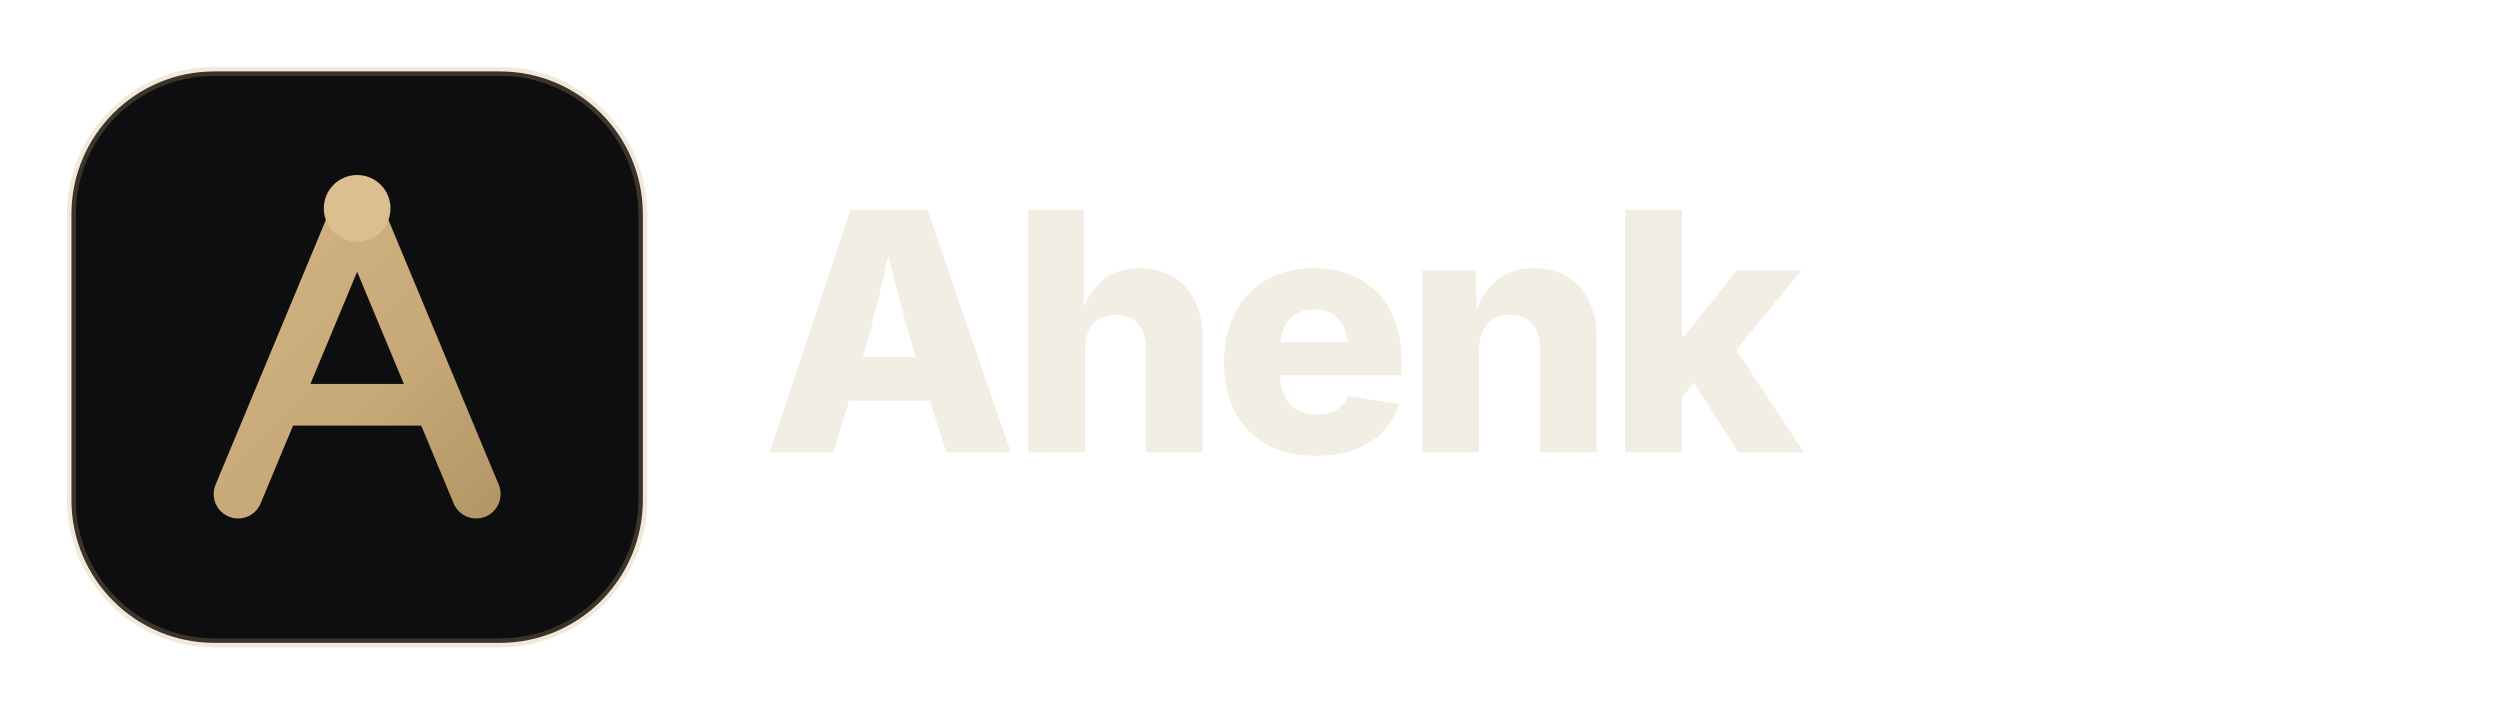
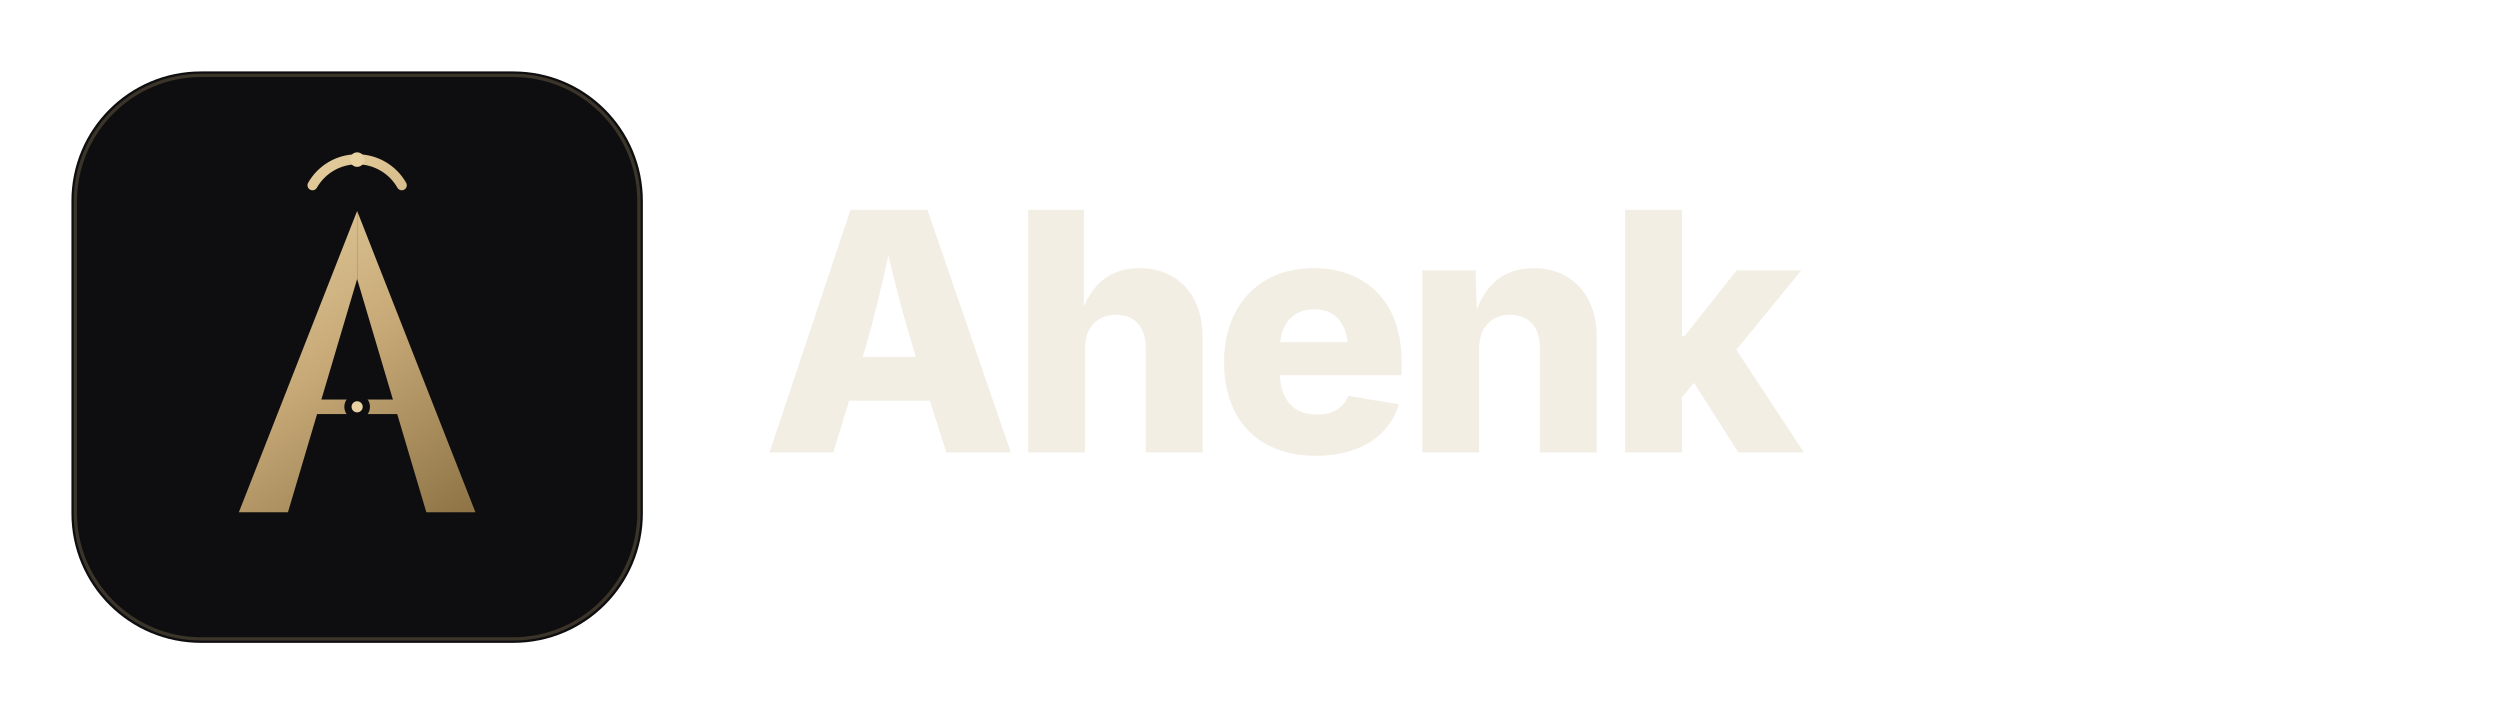
<svg xmlns="http://www.w3.org/2000/svg" width="420" height="120" viewBox="0 0 420 120" fill="none" role="img" aria-label="Ahenk logo">
  <defs>
-     <linearGradient id="ah-mark" x1="0" y1="0" x2="96" y2="96" gradientUnits="userSpaceOnUse">
-       <stop stop-color="#DBBF8E" />
-       <stop offset="0.55" stop-color="#C7A977" />
-       <stop offset="1" stop-color="#9C8052" />
+     <linearGradient id="ahLogo" x1="300" y1="180" x2="724" y2="800" gradientUnits="userSpaceOnUse">
+       <stop stop-color="#E8D2A2" />
+       <stop offset="0.5" stop-color="#C7A977" />
+       <stop offset="1" stop-color="#8C7244" />
    </linearGradient>
  </defs>
-   <g transform="translate(12 12)">
-     <rect width="96" height="96" rx="24" fill="#0E0D10" stroke="#C7A977" stroke-opacity="0.25" stroke-width="1.5" />
-     <path d="M48 23 L28 71" stroke="url(#ah-mark)" stroke-width="8.2" stroke-linecap="round" />
-     <path d="M48 23 L68 71" stroke="url(#ah-mark)" stroke-width="8.2" stroke-linecap="round" />
-     <path d="M37.4 56 H58.6" stroke="url(#ah-mark)" stroke-width="7" stroke-linecap="round" />
-     <circle cx="48" cy="23" r="5.6" fill="#DBBF8E" />
+   <g transform="translate(12 12) scale(0.09375)">
+     <rect width="1024" height="1024" rx="232" fill="#0E0D10" />
+     <rect x="7" y="7" width="1010" height="1010" rx="226" fill="none" stroke="#C7A977" stroke-opacity="0.25" stroke-width="6" />
+     <path d="M432 204 A92 92 0 0 1 592 204" fill="none" stroke="url(#ahLogo)" stroke-width="18" stroke-linecap="round" />
+     <circle cx="512" cy="158" r="13" fill="#E8D2A2" />
+     <path d="M512 250 L300 790 L388 790 L512 372 Z" fill="url(#ahLogo)" />
+     <path d="M512 250 L724 790 L636 790 L512 372 Z" fill="url(#ahLogo)" />
+     <rect x="404" y="588" width="216" height="26" rx="13" fill="url(#ahLogo)" />
+     <circle cx="512" cy="601" r="23" fill="#0E0D10" />
+     <circle cx="512" cy="601" r="10" fill="#E8D2A2" />
  </g>
  <text x="128" y="76" font-family="Manrope, Inter, system-ui, sans-serif" font-size="56" font-weight="800" letter-spacing="-1.5" fill="#F3EEE4">Ahenk</text>
</svg>
